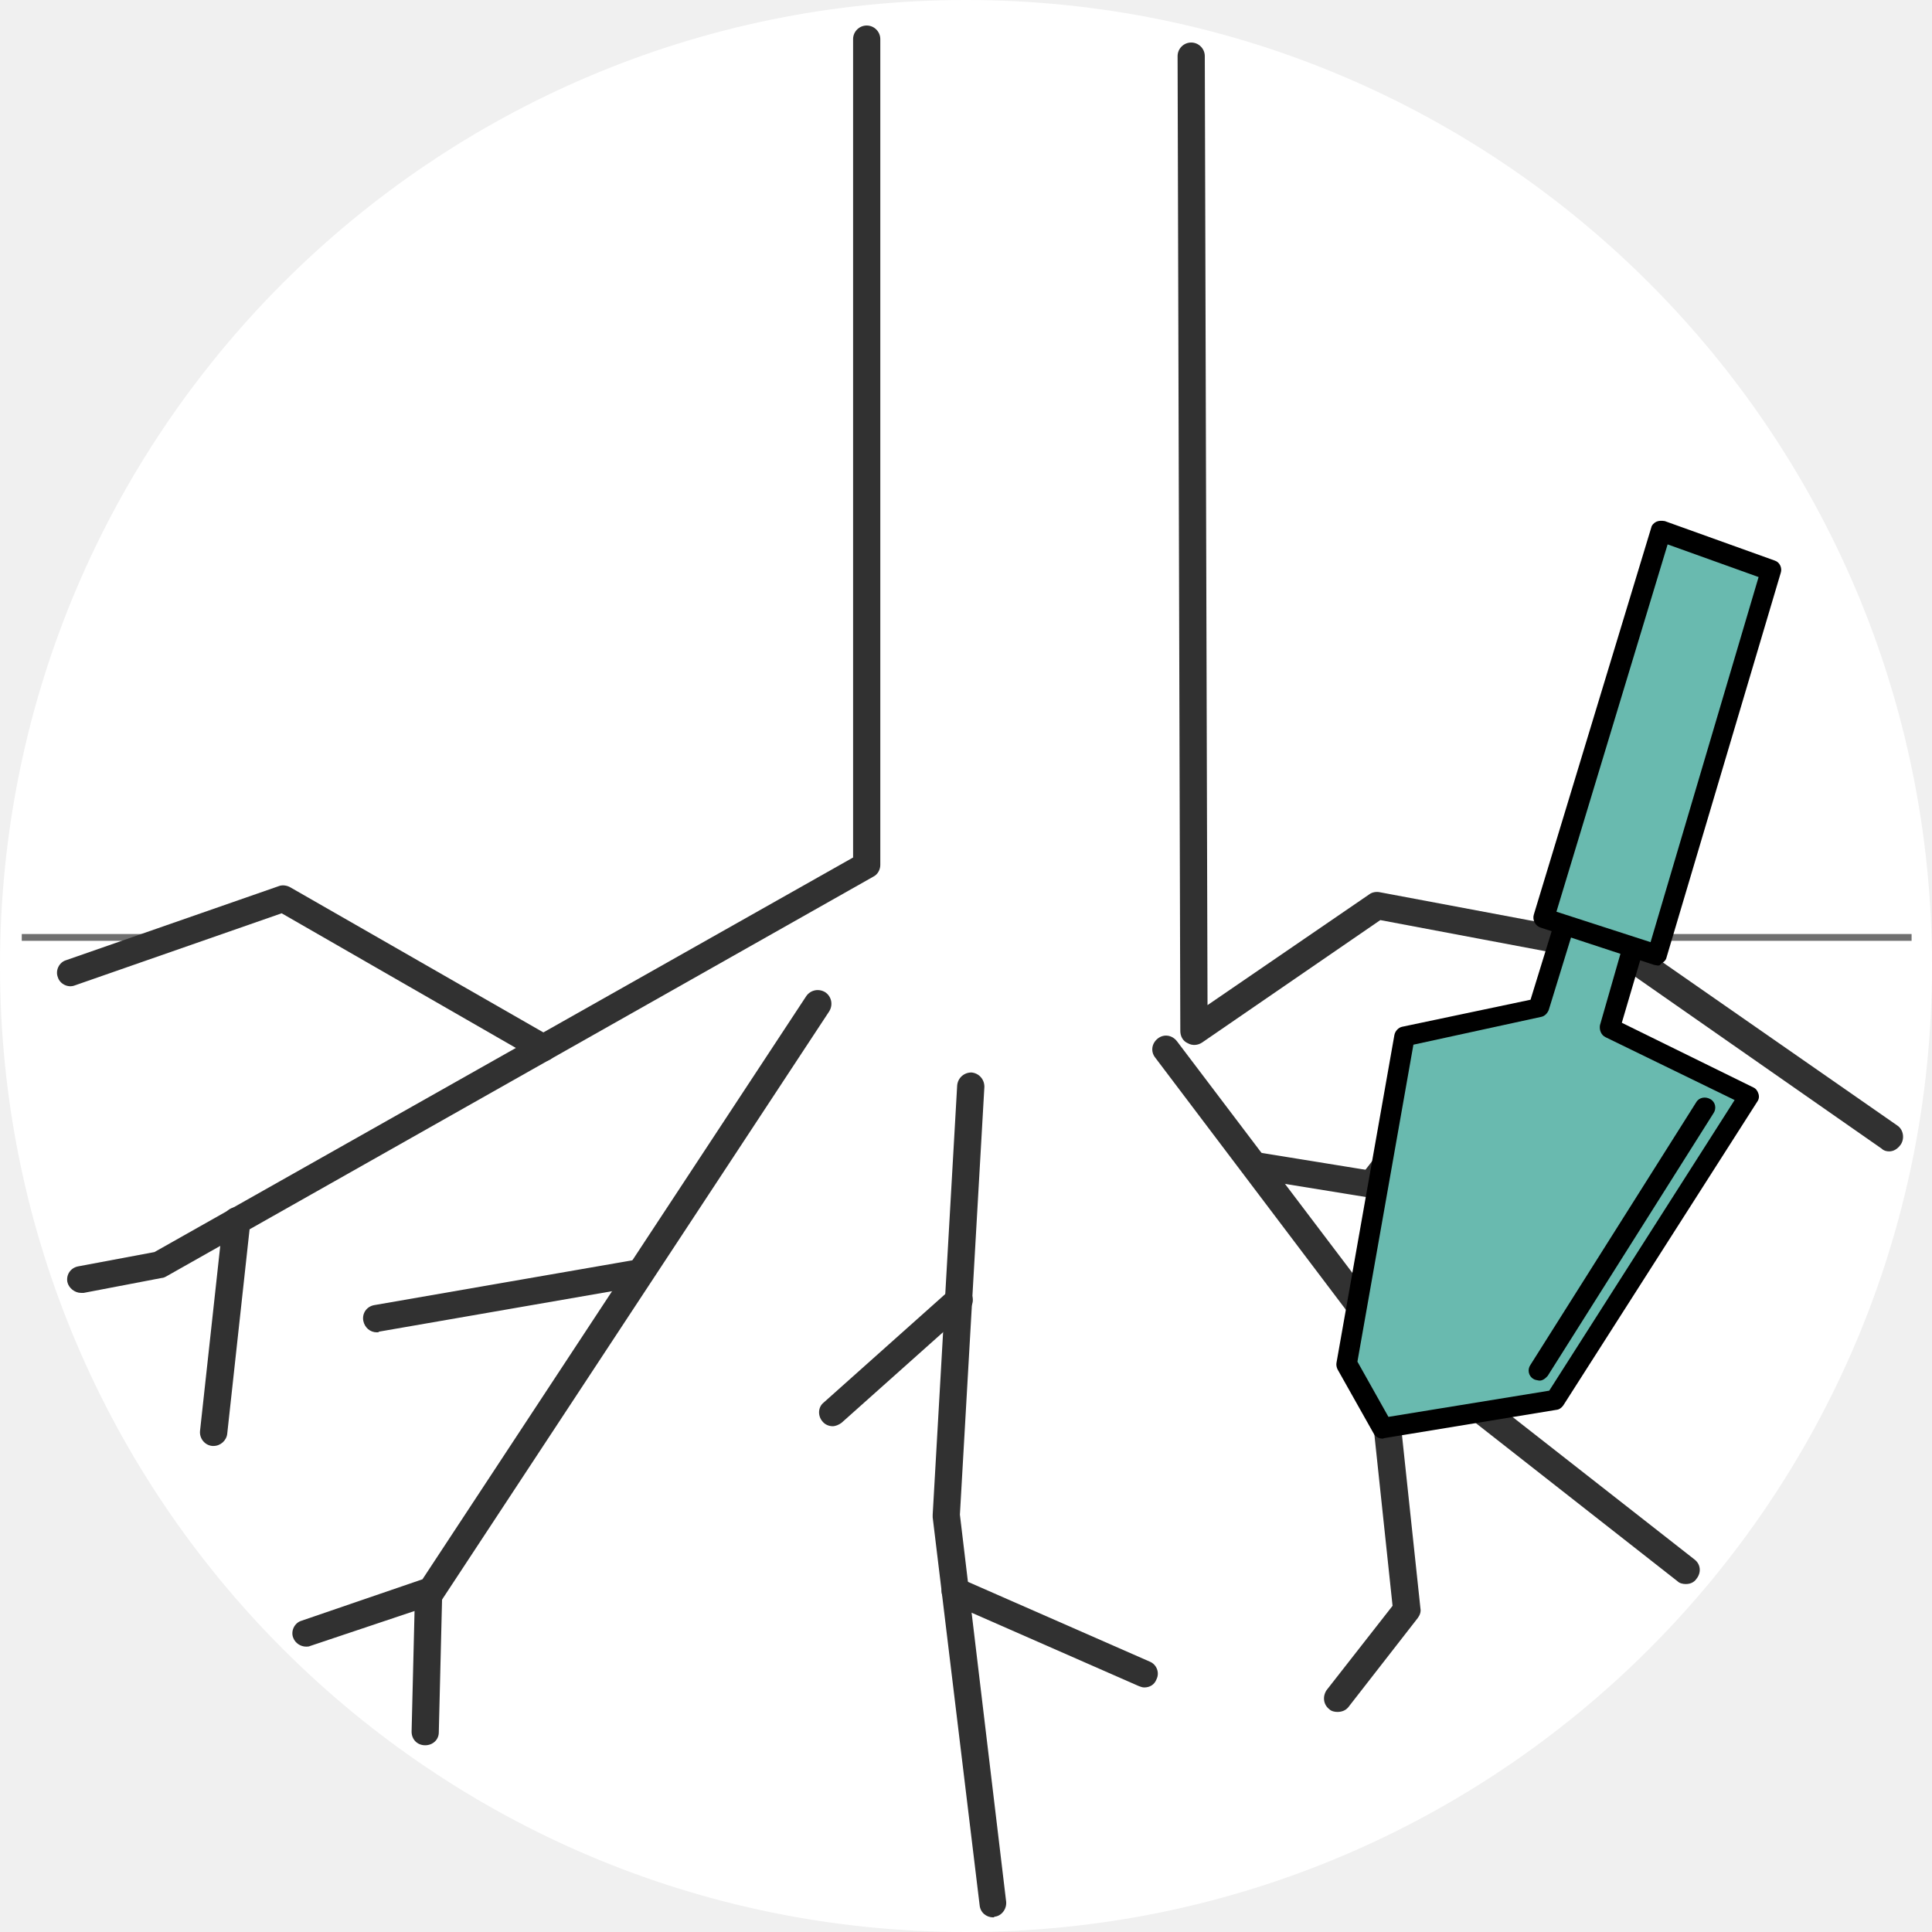
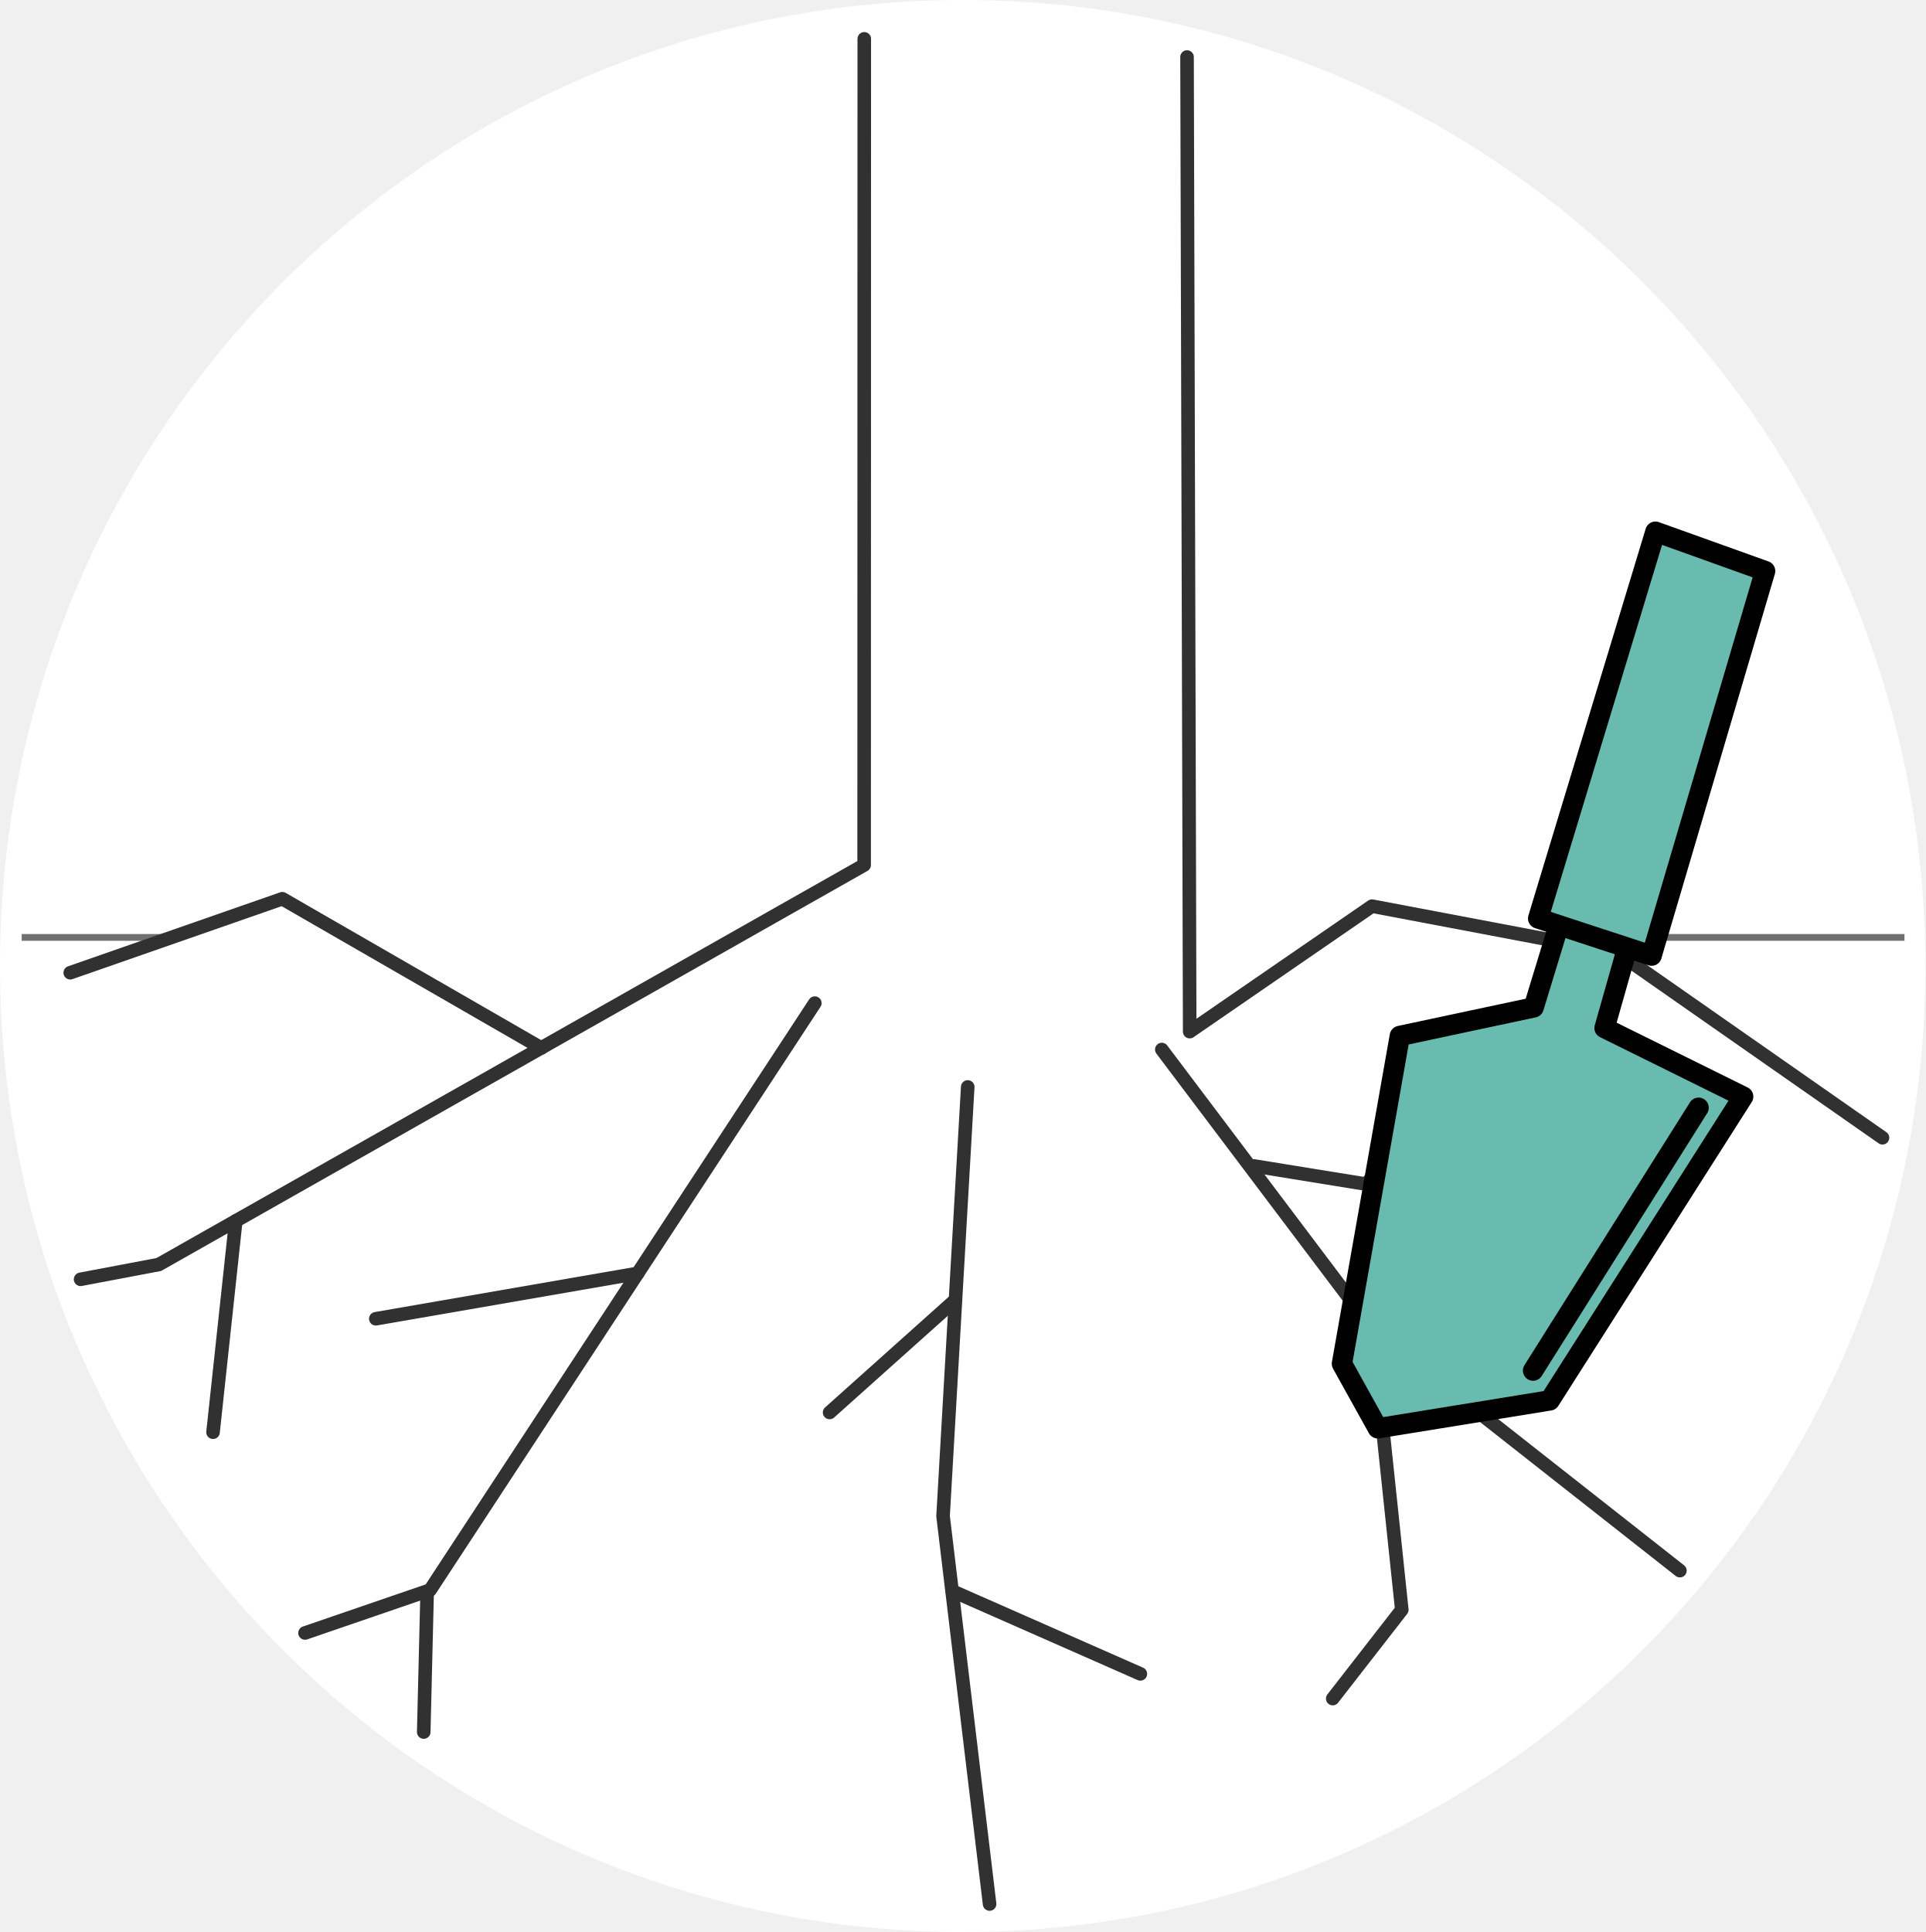
- <svg xmlns="http://www.w3.org/2000/svg" version="1.1" id="레이어_1" x="0px" y="0px" viewBox="0 0 284 284" style="enable-background:new 0 0 284 284;" xml:space="preserve">
-   <style type="text/css">
- 	.st0{fill:#FFFFFF;}
- 	.st1{fill:#707070;}
- 	.st2{fill:#313131;}
- 	.st3{fill:none;stroke:#313131;stroke-width:4;stroke-linecap:round;stroke-linejoin:round;}
- 	.st4{fill:#69BAAF;}
- </style>
-   <g id="그룹_250" transform="translate(-578 -5942)">
-     <g id="타원_188_1_">
-       <ellipse class="st0" cx="720" cy="6084" rx="142" ry="142" />
+ <svg xmlns="http://www.w3.org/2000/svg" width="284" height="285" viewBox="0 0 284 285">
+   <g transform="translate(-578 -5942)">
+     <ellipse cx="142" cy="142.5" rx="142" ry="142.5" transform="translate(578 5942)" fill="#fff" />
+     <path d="M200.3,12271.383h22.529" transform="translate(380.899 -6191.1)" fill="none" stroke="#707070" stroke-width="1" />
+     <path d="M200.3,12271.383h56.358" transform="translate(602.255 -6191.1)" fill="none" stroke="#707070" stroke-width="1" />
+     <g transform="translate(561.403 5927.951)">
+       <path d="M743.578,283.394l-.019,121.872L639.516,464.2l-11.531,2.182" transform="translate(-599.5 -263.615)" fill="none" stroke="#313131" stroke-linecap="round" stroke-linejoin="round" stroke-width="2" />
+       <path d="M748.543,470.5l-56.751,86.581-18.445,6.333" transform="translate(-611.759 -308.477)" fill="none" stroke="#313131" stroke-linecap="round" stroke-linejoin="round" stroke-width="2" />
+       <path d="M817.138,487.5,813.5,550.8l6.863,57.228" transform="translate(-657.8 -313.108)" fill="none" stroke="#313131" stroke-linecap="round" stroke-linejoin="round" stroke-width="2" />
+       <line x1="18.567" y2="16.621" transform="translate(138.966 205.79)" stroke-width="2" stroke="#313131" stroke-linecap="round" stroke-linejoin="round" fill="none" />
+       <line x2="27.755" y2="12.233" transform="translate(157.047 248.739)" stroke-width="2" stroke="#313131" stroke-linecap="round" stroke-linejoin="round" fill="none" />
+       <line x1="38.622" y2="6.697" transform="translate(72.029 201.891)" stroke-width="2" stroke="#313131" stroke-linecap="round" stroke-linejoin="round" fill="none" />
+       <line x1="0.5" y2="20.5" transform="translate(79.097 249.049)" stroke-width="2" stroke="#313131" stroke-linecap="round" stroke-linejoin="round" fill="none" />
+       <path d="M680.983,485.518l-38.2-22.018L611.5,474.414" transform="translate(-584.543 -316.872)" fill="none" stroke="#313131" stroke-linecap="round" stroke-linejoin="round" stroke-width="2" />
+       <line x1="3.354" y2="31.171" transform="translate(48.02 194.151)" stroke-width="2" stroke="#313131" stroke-linecap="round" stroke-linejoin="round" fill="none" />
+       <path d="M863.109,286.053l.391,143.769,26.893-18.511,36.218,6.867,39.078,27.3" transform="translate(-671.422 -263.592)" fill="none" stroke="#313131" stroke-linecap="round" stroke-linejoin="round" stroke-width="2" />
+       <path d="M856.261,478.075,887.3,519.248l45.379,35.7" transform="translate(-668.297 -309.206)" fill="none" stroke="#313131" stroke-linecap="round" stroke-linejoin="round" stroke-width="2" />
+       <path d="M874.677,503.6" transform="translate(-674.466 -317.494)" fill="none" stroke="#313131" stroke-linecap="round" stroke-linejoin="round" stroke-width="2" />
+       <line x2="37" y2="6" transform="translate(201.597 186.049)" stroke-width="2" stroke="#313131" stroke-linecap="round" stroke-linejoin="round" fill="none" />
+       <path d="M898.321,536.5l4.365,41.472-10.186,13.1" transform="translate(-679.322 -326.457)" fill="none" stroke="#313131" stroke-linecap="round" stroke-linejoin="round" stroke-width="2" />
+       <line y1="14.188" x2="10.914" transform="translate(218.271 174.392)" stroke-width="2" stroke="#313131" stroke-linecap="round" stroke-linejoin="round" fill="none" />
    </g>
-     <g id="패스_351">
-       <rect x="581.2" y="6079.3" class="st1" width="22.5" height="1" />
-     </g>
-     <g id="패스_352_1_">
-       <rect x="802.6" y="6079.3" class="st1" width="56.4" height="1" />
-     </g>
-     <g id="그룹_149" transform="translate(561.403 5927.951)">
-       <g id="패스_343">
-         <path class="st2" d="M28.5,204.1c-0.9,0-1.8-0.7-2-1.6c-0.2-1.1,0.5-2.1,1.6-2.3l11.2-2.1l102.7-58l0-120.3c0-1.1,0.9-2,2-2     c0,0,0,0,0,0c1.1,0,2,0.9,2,2l0,121.4c0,0.7-0.4,1.4-1,1.7L41,201.7c-0.2,0.1-0.4,0.2-0.6,0.2l-11.5,2.2     C28.7,204.1,28.6,204.1,28.5,204.1z" />
+     <g transform="matrix(0.985, 0.174, -0.174, 0.985, 798.362, 6016.227)">
+       <g transform="translate(0 0)">
+         <path d="M18.7,16.124,0,23.7V72.786l6.865,8.46,24.252-8.46L51.411,23.7,29.523,17.3l1.6-15.726L20.67,0Z" transform="translate(0 56.088)" fill="#69baaf" stroke="#000" stroke-linecap="round" stroke-linejoin="round" stroke-width="3" />
+         <path d="M0,59.174l17.43,2.49L24.047,2.9,7.108,0Z" transform="translate(17.07 0)" fill="#69baaf" stroke="#000" stroke-linecap="round" stroke-linejoin="round" stroke-width="3" />
      </g>
-       <g id="패스_344">
-         <path class="st2" d="M61.6,256.1c-0.8,0-1.6-0.5-1.9-1.3c-0.4-1,0.2-2.2,1.2-2.5l17.8-6.1l56.4-85.7c0.6-0.9,1.8-1.2,2.8-0.6     c0.9,0.6,1.2,1.8,0.6,2.8l-56.8,86.3c-0.2,0.4-0.6,0.6-1,0.8L62.2,256C62,256.1,61.8,256.1,61.6,256.1z" />
-       </g>
-       <g id="패스_345">
-         <path class="st2" d="M162.6,295.9c-1,0-1.9-0.7-2-1.8l-6.9-57c0-0.1,0-0.2,0-0.4l3.6-63.1c0.1-1.1,1-1.9,2.1-1.9     c1.1,0.1,1.9,1,1.9,2.1l-3.6,62.9l6.8,56.9c0.1,1.1-0.7,2.1-1.7,2.2C162.7,295.9,162.6,295.9,162.6,295.9z" />
-       </g>
-       <g id="선_30">
-         <path class="st2" d="M139,223.7c-0.5,0-1.1-0.2-1.5-0.7c-0.7-0.8-0.7-2.1,0.2-2.8l18.6-16.6c0.8-0.7,2.1-0.7,2.8,0.2     c0.7,0.8,0.7,2.1-0.2,2.8l-18.6,16.6C139.9,223.5,139.4,223.7,139,223.7z" />
-       </g>
-       <g id="선_31">
-         <path class="st2" d="M184.8,262.1c-0.3,0-0.5-0.1-0.8-0.2l-27.8-12.2c-1-0.4-1.5-1.6-1-2.6c0.4-1,1.6-1.5,2.6-1l27.8,12.2     c1,0.4,1.5,1.6,1,2.6C186.3,261.7,185.6,262.1,184.8,262.1z" />
-       </g>
-       <g id="선_32">
-         <path class="st2" d="M72,209.9c-1,0-1.8-0.7-2-1.7c-0.2-1.1,0.5-2.1,1.6-2.3l38.6-6.7c1.1-0.2,2.1,0.5,2.3,1.6     c0.2,1.1-0.5,2.1-1.6,2.3l-38.6,6.7C72.3,209.9,72.1,209.9,72,209.9z" />
-       </g>
-       <g id="선_33">
-         <path class="st2" d="M79.1,270.6C79.1,270.6,79.1,270.6,79.1,270.6c-1.2,0-2-0.9-2-2l0.5-20.4c0-1.1,1-1.9,2-1.9c1.1,0,2,0.9,2,2     l-0.5,20.4C81.1,269.8,80.2,270.6,79.1,270.6z" />
-       </g>
-       <g id="패스_346">
-         <path class="st2" d="M96.4,170.1c-0.3,0-0.7-0.1-1-0.3L58,148.3l-30.4,10.6c-1,0.4-2.2-0.2-2.5-1.2c-0.4-1,0.2-2.2,1.2-2.5     l31.3-10.9c0.5-0.2,1.2-0.1,1.7,0.2l38.2,21.9c1,0.5,1.3,1.8,0.7,2.7C97.8,169.7,97.1,170.1,96.4,170.1z" />
-       </g>
-       <g id="선_34">
-         <path class="st2" d="M48,226.6c-0.1,0-0.1,0-0.2,0c-1.1-0.1-1.9-1.1-1.8-2.2l3.4-31.1c0.1-1.1,1.1-1.9,2.2-1.8     c1.1,0.1,1.9,1.1,1.8,2.2L50,224.8C49.9,225.8,49,226.6,48,226.6z" />
-       </g>
-       <g id="패스_347">
-         <path class="st2" d="M294.3,183.3c-0.4,0-0.8-0.1-1.1-0.4l-38.7-27l-35-6.6l-26.2,18c-0.6,0.4-1.4,0.5-2.1,0.1     c-0.7-0.3-1.1-1-1.1-1.8l-0.4-143.3c0-1.1,0.9-2,2-2c0,0,0,0,0,0c1.1,0,2,0.9,2,2l0.4,139.5l23.8-16.3c0.4-0.3,1-0.4,1.5-0.3     l36.2,6.8c0.3,0.1,0.5,0.2,0.8,0.3l39.1,27.2c0.9,0.6,1.1,1.9,0.5,2.8C295.5,183,294.9,183.3,294.3,183.3z" />
-       </g>
-       <g id="패스_348">
-         <path class="st2" d="M264.4,246.9c-0.4,0-0.9-0.1-1.2-0.4l-45.4-35.6c-0.1-0.1-0.3-0.2-0.4-0.4l-31-41c-0.7-0.9-0.5-2.1,0.4-2.8     c0.9-0.7,2.1-0.5,2.8,0.4l30.9,40.8l45.2,35.4c0.9,0.7,1,1.9,0.3,2.8C265.6,246.7,265,246.9,264.4,246.9z" />
-       </g>
-       <g id="패스_349">
-         <path class="st3" d="M200.2,185.5" />
-       </g>
-       <g id="선_36">
-         <path class="st2" d="M238.6,193.4c-0.1,0-0.2,0-0.3,0l-37-6c-1.1-0.2-1.8-1.2-1.7-2.3c0.2-1.1,1.2-1.8,2.3-1.6l37,6     c1.1,0.2,1.8,1.2,1.7,2.3C240.4,192.7,239.6,193.4,238.6,193.4z" />
-       </g>
-       <g id="패스_350">
-         <path class="st2" d="M213.2,265.7c-0.4,0-0.9-0.1-1.2-0.4c-0.9-0.7-1-1.9-0.4-2.8l9.7-12.4l-4.3-40.5c-0.1-1.1,0.7-2.1,1.8-2.2     c1.1-0.1,2.1,0.7,2.2,1.8l4.4,41.3c0.1,0.5-0.1,1-0.4,1.4L214.8,265C214.4,265.5,213.8,265.7,213.2,265.7z" />
-       </g>
-       <g id="선_37">
-         <path class="st2" d="M218.3,190c-0.4,0-0.9-0.1-1.2-0.4c-0.9-0.7-1-1.9-0.4-2.8l10.9-14.1c0.7-0.9,1.9-1,2.8-0.4     c0.9,0.7,1,1.9,0.4,2.8l-10.9,14.1C219.5,189.7,218.9,190,218.3,190z" />
-       </g>
-     </g>
-     <g id="그룹_151" transform="matrix(0.985, 0.174, -0.174, 0.985, 798.362, 6016.227)">
-       <g id="그룹_150" transform="translate(0 0)">
-         <g id="패스_353">
-           <path class="st4" d="M18.6,71.7l-18.7,7.6l0,48.9l6.9,8.4l24.3-8.4l20.3-48.9l-21.9-6.4L31,57.2l-10.5-1.6L18.6,71.7z" />
-           <path d="M7,138.1c-0.5,0.1-1.1-0.1-1.4-0.5l-6.9-8.4c-0.2-0.3-0.3-0.6-0.3-0.9l0-48.9c0-0.6,0.4-1.2,0.9-1.4l17.9-7.2l1.9-15.2      c0-0.4,0.3-0.8,0.6-1c0.3-0.2,0.7-0.3,1.1-0.3l10.5,1.6c0.8,0.1,1.3,0.8,1.3,1.6L31,71.8l20.7,6c0.4,0.1,0.7,0.4,0.9,0.8      c0.2,0.4,0.2,0.8,0,1.2l-20.3,48.9c-0.2,0.4-0.5,0.7-0.9,0.8L7.2,138C7.2,138,7.1,138.1,7,138.1z M1.4,127.6l5.9,7.2l22.6-7.9      l19.4-46.8L29,74.3c-0.7-0.2-1.1-0.9-1.1-1.6l1.5-14.3l-7.5-1.1l-1.8,14.5c-0.1,0.5-0.4,1-0.9,1.2L1.4,80.3L1.4,127.6z       M18.6,71.7L18.6,71.7L18.6,71.7z" />
-         </g>
-         <g id="패스_354">
-           <path class="st4" d="M17,58.7l17.4,2.5l6.7-58.6L24.1-0.3L17,58.7z" />
-           <path d="M34.7,62.6c-0.2,0-0.3,0-0.5,0l-17.4-2.5c-0.8-0.1-1.4-0.9-1.3-1.7l7.1-59c0-0.4,0.3-0.8,0.6-1s0.7-0.3,1.2-0.3      l16.9,2.9c0.8,0.1,1.3,0.9,1.2,1.6l-6.7,58.6c0,0.4-0.3,0.8-0.6,1C35.1,62.5,34.9,62.6,34.7,62.6z M18.7,57.4l14.4,2l6.3-55.6      l-14-2.4L18.7,57.4z" />
-         </g>
-       </g>
-       <g id="패스_355">
-         <path d="M28.1,125.7c-0.3,0-0.6,0-0.8-0.1c-0.8-0.3-1.1-1.2-0.8-1.9l17.3-42.3c0.3-0.8,1.2-1.1,2-0.8c0.8,0.3,1.1,1.2,0.8,1.9     l-17.3,42.3C29,125.3,28.6,125.7,28.1,125.7z" />
-       </g>
+       <path d="M6.516,0,0,45.34" transform="translate(38.901 80.978) rotate(14)" fill="none" stroke="#000" stroke-linecap="round" stroke-width="3" />
    </g>
  </g>
</svg>
